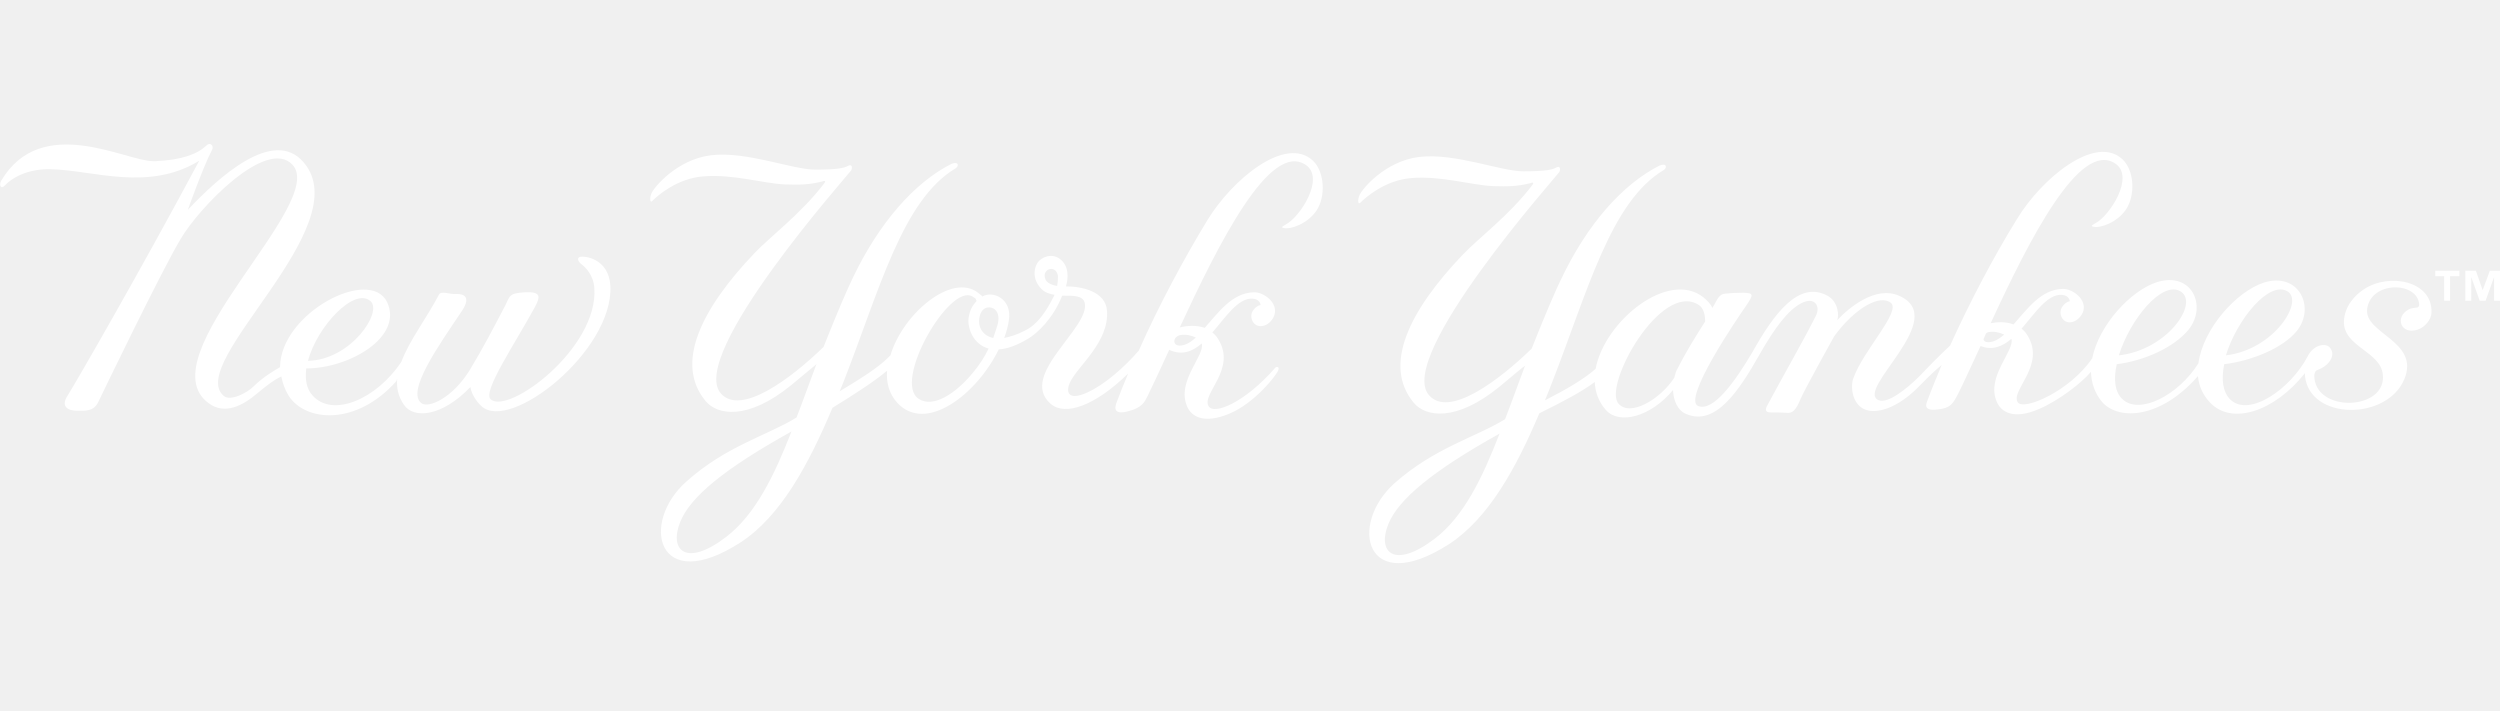
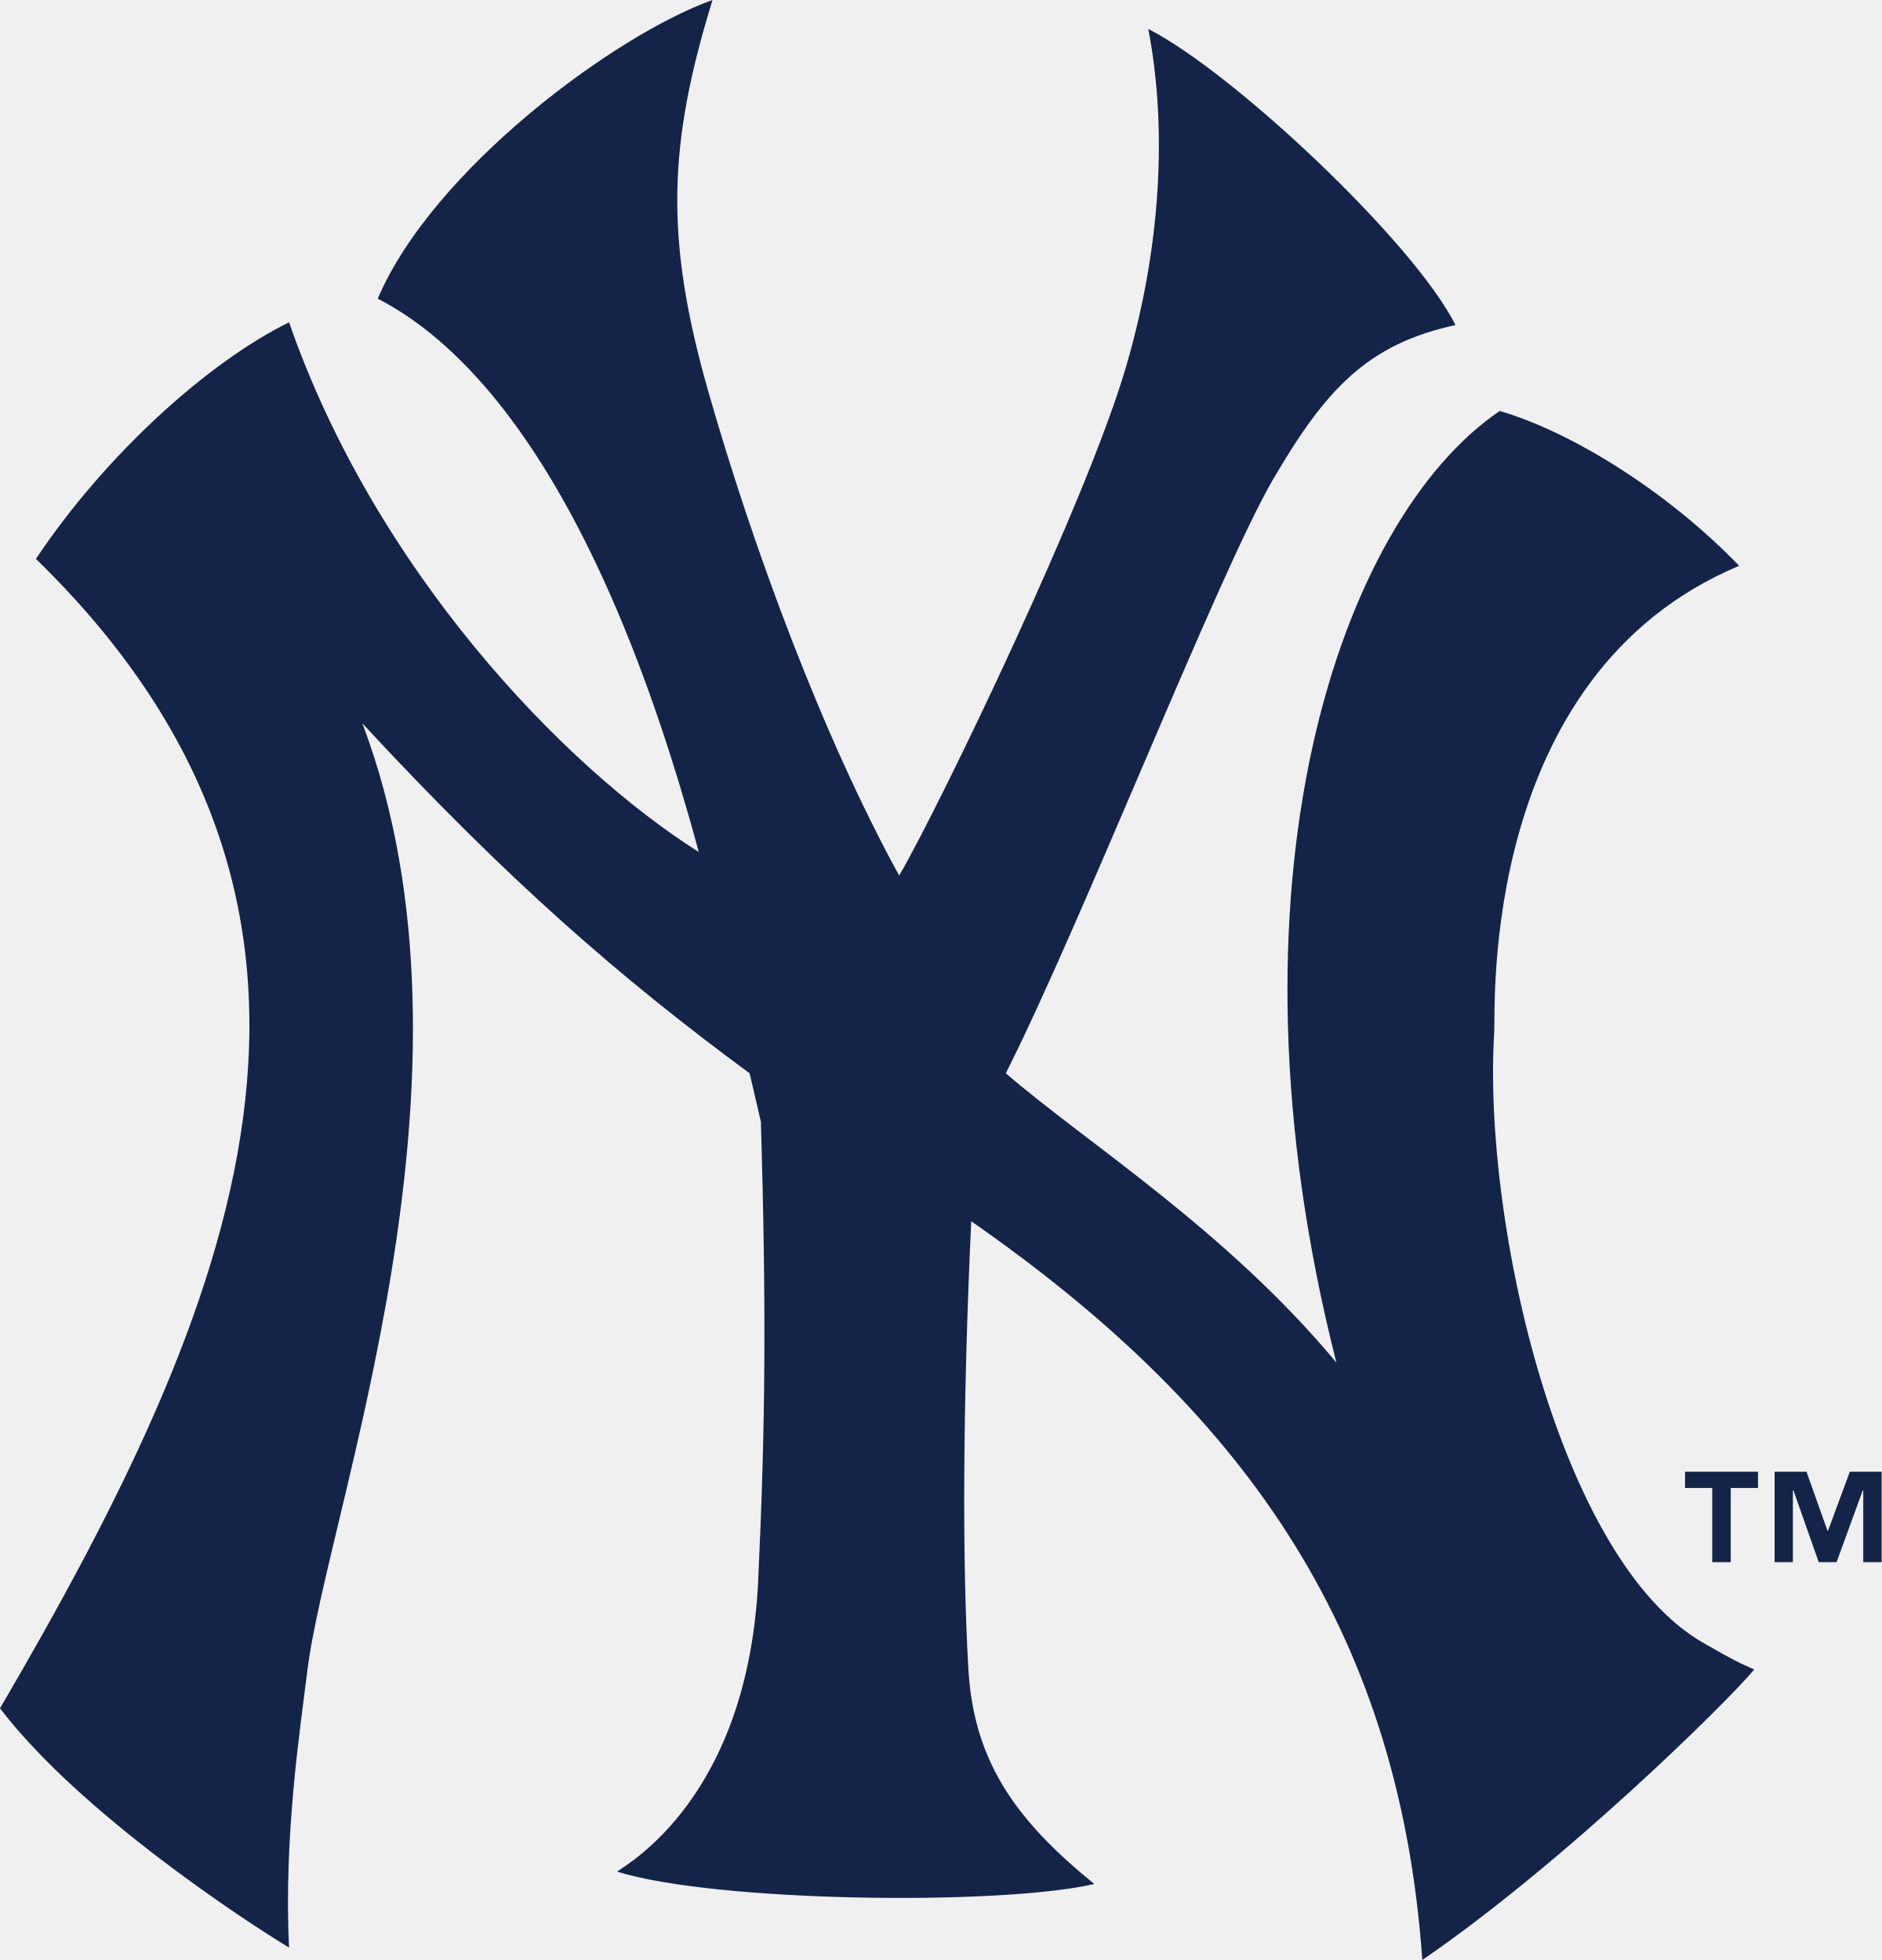
- <svg xmlns="http://www.w3.org/2000/svg" version="1.1" id="NYY" x="0px" y="0px" viewBox="0 0 591 168" enable-background="new 0 0 591 168" xml:space="preserve">
-   <g>
-     <g>
-       <g>
-         <g>
-           <path fill="#FFFFFF" d="M137.2,60.7c-0.9,0.2-0.6,1.1,0.3,1.8c0.9,0.7,2.8,2.5,3,5.6c1,14.2-20.3,30-24.5,26.3      c-2-1.8,5.6-12.9,10.5-21.9c1.2-2.3,1.5-3.6-2.4-3.4c-3.9,0.2-3.5,0.9-4.7,3.2c-3.1,5.9-5,9.6-8.3,15.1      c-4.1,6.7-9.8,9.2-11.5,7.9c-3.6-2.8,4.1-13.6,9.6-21.8c2.4-3.6,0.1-4.1-1.6-4c-1.2,0.1-3.3-0.8-3.8,0.1c-3,5.7-7.1,11-8.9,15.9      c-5.9,8.9-16.3,13.3-21,8c-1.5-1.6-1.8-3.9-1.5-6.4c10.1,0,23-7.4,19.1-15.7C87.4,63,66.3,74,66.2,86.8      c-1.4,0.8-4.1,2.4-6.2,4.5c-1.7,1.7-5.6,3.6-7.1,2.3c-9.2-7.8,31.9-40,18.9-55.2c-7.2-8.5-20.4,3.8-27.4,11.2      c0,0,3.8-10.6,5.7-14.1c0.6-1.1-0.5-2-1.3-1.1c-2.1,2-5.7,3.4-12,3.7h-0.6c-6.5,0-26.4-11.4-35.9,4.6c-0.6,1-0.1,2.2,0.9,1.1      c2.2-2.3,6.1-3.9,10.7-3.8c10.1,0.2,23.1,5.4,35.2-2C32.6,65.1,17.7,90.8,16,93.5c-1.8,2.7,0.2,3.6,2.2,3.6c2,0,3.9,0.2,5-2      c1.1-2.3,15-31.1,19.5-38.6c4.4-7.5,20.3-24,26.4-17.6c8.6,9-34.7,45.4-19.8,56.4c3.9,2.9,8.2,0.5,11.5-2.3      c2.3-1.9,3.8-3.1,5.7-4c0.3,1.5,0.8,3,1.7,4.5c4,6.3,16.1,7.2,25.5-3.4l0.2-0.6c-0.2,2.1,0.2,4.2,1.6,6.2      c2.3,3.4,9,2.8,15.7-4.2c0.3,2.1,2.1,4.1,2.6,4.5c6.7,6.3,31.2-13,30.5-28.4C143.9,61,138.1,60.5,137.2,60.7z M87.6,71.2      c2.9,2.6-4.7,13.9-14.8,14.1C75,77.1,83.8,67.8,87.6,71.2z" />
-           <path fill="#FFFFFF" d="M558.8,68.4c-2.1,1.4-4.5,3.9-4.7,7.5c-0.2,6.1,8.6,7.1,9.2,12.6c1,8.7-16.4,9.2-16.2,0.1      c0.2-0.8,0.3-1,0.9-1.2c2.3-0.8,4.4-3.3,2.8-5.2c-0.9-1.2-3.9-0.8-5.3,2.1c0,0,0,0,0,0c-4,7.6-13.7,14.4-18.2,10.2      c-1.9-1.8-2.2-4.9-1.5-8.4c6.5-0.8,13.9-3.8,17.2-7.9c4.4-5.5,0.5-14-7.8-11.4c-6.5,2.1-14.4,10.9-15.5,19.1      c-4.8,7.6-13.8,12.1-17.8,8.6c-2-1.7-2.3-4.9-1.5-8.4c6.5-0.8,13.6-4,17-8.2c4.4-5.5,0.8-13.8-7.5-11.2      c-6.2,2-13.7,10.1-15.3,18c-5.2,7.7-16.2,12.5-17.6,10.4c-1.8-2.8,6.7-8.7,2.3-15.8c-0.4-0.7-0.9-1.2-1.4-1.6      c3.2-3.7,6.1-8.2,9.5-8c1.8,0.1,1.9,1.5,1.9,1.5c-0.9,0.2-1.4,0.8-1.7,1.2c-1.3,1.6,0.1,4.8,2.9,3.5c1-0.5,2-1.7,2.1-2.9      c0.3-2.6-2.9-4.8-5-4.7c-5.1,0.1-8.4,4.8-11.6,8.4c-1.8-0.7-3.8-0.6-5.4-0.3c9-19.5,21.1-43.5,29.5-37.7      c4.6,3.1-1.4,12.4-4.8,14.1c-1.1,0.6-0.9,0.7-0.4,0.8c1.6,0.4,5.6-1,7.7-4.1c2.2-3.3,2-9.1-0.8-11.8c-6.4-6.1-19.2,4.5-25,14.1      c-5.4,8.7-11.2,19.7-15.8,29.9c-2.4,2.2-5.8,5.7-7.1,7.1c-3.3,3.3-7.7,6.7-9.8,5.8c-5.7-2.5,17.1-19.4,4.8-24.7      c-5.5-2.4-11.8,2.8-14.6,5.8c0.5-1,0.3-4.4-2.3-5.8c-6.7-3.6-12.5,4-17.7,13.3C410,90.5,405,97.3,401.5,96      c-4-1.4,9.3-20.9,11.2-23.6c1.9-2.8,1.9-3.1-0.5-3.2c-1.8,0-3.2,0.1-4.2,0.2c-0.8,0.1-1.4,0.1-2.4,2c-0.2,0.4-0.5,0.9-0.8,1.4      c-0.3-0.9-1.4-1.9-2.1-2.5c-8.3-6.6-23.4,5.6-25.5,16.9c-2.7,2.4-7,4.9-11.9,7.4c0,0-0.1,0-0.1,0.1c0.5-1.3,1.1-2.6,1.6-4      c8.5-21.7,13.9-43,26.5-50.5c0.8-0.5,0.8-1.7-0.9-1.1c-8.8,4.4-17.2,13.9-23.4,27c-1,2-3.8,8.4-6.9,16.3      c-7.7,7.5-19.6,16.5-24.3,11c-7.9-9.1,30.4-52,30.8-52.7s0.2-1.6-0.7-1.1c-0.9,0.5-2.4,0.9-7.8,0.9c-5.3,0-16.2-4.4-24.6-3.4      c-8.1,1-13.5,7.6-14.1,9c-0.5,1.2-0.4,2.4,0.2,1.8c1.2-1.2,5.8-5.3,12-5.8c7.1-0.6,14.3,1.7,19.4,1.9c3.4,0.1,5.6,0.1,8.8-0.7      c0.2-0.1,1.1-0.4,0.4,0.5c-5.4,7.1-12.8,12.6-16.4,16.4c-12.6,13.2-19,26.1-11.6,35c2.7,3.3,9.9,4.7,20.3-3.8      c3.8-3.2,5.5-4.6,6.1-5c0,0,0,0.1-0.1,0.1c-1.6,4.2-3.1,8.5-4.7,12.6c-7,4.3-16.6,6.7-26.1,15.1c-11,9.8-7,27.2,12.9,14.4      c9.3-6.1,15.8-17.9,21.3-30.9c4.9-2.4,10.1-5.1,13.1-7.4c0.1,2.4,0.9,4.7,2.7,6.7c3.1,3.4,10.5,1.6,15.8-4.8      c0.1,2.5,1.1,4.9,3.2,5.7c6.9,2.9,12.5-5.7,17.2-14c3.7-6.5,6.8-10.6,9.9-12.2c3.2-1.7,4.6,0.7,3.5,2.9c-3,6-7.7,14.1-11.6,21.4      c-0.7,1.4,0.3,1.5,1,1.5c0.7,0,2.6,0,3.8,0.1c1.2,0.1,2.1-0.6,3.2-3.4c1-2.3,7.9-14.7,7.9-14.7c4.9-6.7,10.8-10,13.4-7.9      c2.5,2-6.6,11.3-8.9,17.9c-0.9,2.6,0.1,9.3,7.2,7.3c1.9-0.5,5-2,8.4-5.5c2.6-2.7,4.4-4.3,5.3-5c-1.2,2.9-2.4,5.8-3.4,8.5      c0,0.2-1.4,2.5,2.4,2c3-0.3,3.6-1.2,4.9-3.7c1.5-3,3.3-7,5.3-11.3c2.8,1.1,5.2,0.1,7.3-1.7c0.8,2.8-6,8.9-3.5,14.8      c1,2.5,4,4.4,10,1.8c4.9-2.1,10.2-6.3,12.3-8.8c0.1,2.6,0.9,5.1,2.7,7.2c4,4.4,13.9,3.8,22.6-6.2c0.2,2.3,1.1,4.4,2.8,6.2      c5.1,5.5,15.2,2.3,22.5-6.9c0,0.3,0,0.5,0,0.7c1.1,10.5,19.4,10.6,23.5,0.7c3.7-9-9.6-10.7-8.8-16.6c0.9-6.7,12.1-6.5,12.3-0.9      c0,0.2-0.2,0.6-0.5,0.6c-0.6,0.1-1.3,0.1-1.9,0.4c-3.5,1.8-2,6.2,2.1,4.8c1.6-0.5,3.2-2.4,3.2-4      C575.1,66.4,564.8,64.4,558.8,68.4z M339.1,127.4c-9.5,7.2-13.6,3.2-10.9-3.5c2.4-5.9,10.5-12.6,26.3-21.4      C350.5,112.8,346.1,122.1,339.1,127.4z M396.6,87.1c-0.4,0.6-0.6,1.4-0.8,2.2c-3.4,5.2-10.5,9.3-13.2,6.1      c-3.7-4.3,10.1-29.1,19-23.3c1.1,0.7,1.5,2.3,1.5,3.9C401,79.3,398.6,83.1,396.6,87.1z M470,80.9c-0.7,0-1-0.3-1.1-0.7      c0.2-0.5,0.4-0.9,0.6-1.4c0.2-0.1,0.4-0.3,0.7-0.3c1.3-0.2,2.5,0.1,3.6,0.6C472.6,80.1,471.4,80.9,470,80.9z M515.5,68.9      c4.5,2.8-3.3,13.9-14.6,15.1C503.5,75.6,511.1,66.2,515.5,68.9z M540.8,68.9c3.9,2.4-3.3,13.8-14.6,15.1      C528.8,75.6,536.4,66.2,540.8,68.9z" />
-         </g>
-       </g>
-       <g>
-         <path fill="#FFFFFF" d="M581.3,65.3h-2.1v5.8h-1.4v-5.8h-2.1V64h5.7V65.3z M591,71.1h-1.4v-5.6h0l-2,5.6h-1.4l-2-5.6h0v5.6h-1.4     V64h2.5l1.6,4.6h0l1.7-4.6h2.5V71.1z" />
-       </g>
-     </g>
-     <path fill="#FFFFFF" d="M310.4,38c-6.5-6.1-19.2,4.5-25,14.1c-5.5,9-11.5,20.2-16.2,30.8c-3.4,3.9-8,8-12.2,9.9c-4.4,2-5.2,0-4-2.5   c1.8-3.8,9.2-9.4,8.7-16.8c-0.3-4.6-5.9-5.8-9.7-5.8c0.7-2.5,0.4-4.6-0.8-5.9c-1.8-2-4.2-1.4-5.5-0.2c-1.2,1.2-2,4.3,0.6,6.8   c0.8,0.8,1.9,1.1,3,1.3c-2,4-4,7-7.1,8.5c-1.9,1-3.5,1.4-4.8,1.7c0.5-1.4,0.9-2.8,1.1-4.2c0.8-5-3.7-7.1-6.3-5.6   c0-0.1-0.2-0.3-1-0.9c-6.2-4.8-17.8,5-20.7,14.8c-0.2,0.2-0.3,0.3-0.5,0.5c-2.5,2.5-6.7,5.1-11.5,8c0.3-0.7,0.6-1.5,0.9-2.2   c8.5-21.7,13.9-43,26.5-50.5c0.8-0.5,0.8-1.7-0.9-1.1c-8.8,4.4-17.2,14-23.4,27c-1,2-3.8,8.4-6.9,16.3c-7.7,7.5-19.6,16.4-24.3,11   c-7.9-9.1,30.4-52,30.8-52.7c0.4-0.7,0.2-1.6-0.7-1.1c-0.9,0.5-2.4,0.9-7.8,0.9c-5.4,0-16.2-4.4-24.6-3.4c-8.1,1-13.5,7.6-14.1,9   c-0.5,1.2-0.3,2.4,0.2,1.8c1.2-1.2,5.8-5.3,12-5.8c7.1-0.6,14.3,1.7,19.4,1.9c3.4,0.1,5.6,0.1,8.8-0.7c0.2-0.1,1.1-0.4,0.4,0.5   c-5.4,7.1-12.8,12.6-16.4,16.4c-12.6,13.2-19,26.1-11.6,35c2.7,3.3,9.9,4.7,20.3-3.8c3.8-3.2,5.6-4.6,6-5c0,0.1,0,0.1-0.1,0.1   c-1.6,4.2-3.1,8.5-4.7,12.6c-7,4.3-16.6,6.7-26,15.1c-11.1,9.8-7,27.2,12.8,14.4c9.5-6.2,16.1-18.5,21.7-31.8   c4.9-3,10-6.3,12.7-8.6c0.1,0,0.1-0.1,0.2-0.1c-0.2,2.8,0.5,5.4,2.4,7.5c6.8,7.4,18.9-2.1,24-12.6c1.9-0.1,4.2-0.9,6.9-2.5   c2.2-1.3,5.9-4.7,8.1-10.2c2.5,0,4.8-0.1,5.3,1.6c1.6,5.8-15.7,17.1-8.1,23.9c3.5,3.1,10.6,0.5,18.4-7.1c-1,2.4-2,4.8-2.8,7   c0,0.2-1.3,2.9,2.5,2c3.8-0.9,4.2-2.4,4.9-3.7c1.4-2.9,3.2-6.7,5.1-10.9c3,1.4,5.5,0.4,7.7-1.5c0.8,2.8-6,8.9-3.5,14.8   c1,2.5,4,4.3,10,1.8c5.8-2.4,11-8.8,11.6-10.3c0.3-0.8-0.4-0.9-0.7-0.6c-7.2,8.3-14.6,11.3-15.8,9.1c-1.7-2.9,6.7-8.7,2.3-15.8   c-0.4-0.7-0.9-1.2-1.4-1.6c3.2-3.7,6.1-8.2,9.5-8c1.8,0.1,1.9,1.5,1.9,1.5c-0.9,0.2-1.4,0.8-1.7,1.2c-1.3,1.6,0.1,4.8,3,3.5   c1-0.5,2-1.7,2.1-3c0.3-2.6-2.9-4.8-5-4.7c-5.1,0.1-8.4,4.8-11.6,8.4c-2-0.7-4.3-0.5-5.9-0.1c9.1-19.6,21.3-44.2,29.8-38.4   c4.6,3.1-1.4,12.4-4.8,14.1c-1.1,0.6-0.9,0.7-0.4,0.8c1.6,0.4,5.6-1,7.7-4.1C313.4,46.6,313.2,40.7,310.4,38z M171.7,126.9   c-9.5,7.3-13.6,3.2-10.9-3.5c2.4-6,10.5-12.6,26.3-21.4C183.1,112.3,178.6,121.6,171.7,126.9z M230,88.1c-4.1,5-9.4,8.4-12.8,6.2   c-6.3-4,7.3-27.5,12.7-24.2c0.9,0.6,0.7,0.3,0.9,1L231,71c-1.1,1.2-1.7,2.2-2,4c-0.4,2.4,1,6.4,4.7,7.4   C232.8,84.3,231.6,86.2,230,88.1z M235.9,76.5c-0.3,1.1-0.7,2.2-1.1,3.4c-2.8-0.6-3.6-3-3.3-4.6c0.4-2.8,2.3-2.9,3.3-2.4   C235.8,73.4,236.3,74.7,235.9,76.5z M249.9,67.6c-1.8-0.3-2.6-1-2.8-1.7c-0.9-2.3,2.5-3.5,3-0.7C250.1,65.8,250.1,66.6,249.9,67.6z    M279.1,79.2c1.3-0.2,2.6,0.1,3.6,0.6c-1.2,1.1-2.5,1.9-3.8,1.9C277,81.7,277.3,79.5,279.1,79.2z" />
+ <svg xmlns="http://www.w3.org/2000/svg" viewBox="0 0 188.121 196">
+   <g fill="#132448">
+     <path d="M175.387 166.952C172.625 170.27 156.3 186.337 142.2 196c-2.345-33.7-18.552-55.387-45.1-73.878v.012c-.83 17.99-.92 33.772-.28 44.818.554 9.555 5.128 15.365 12.585 21.45-9.68 2.206-38.043 1.79-47.712-1.24 1.11-.824 13.07-7.456 14.107-29.05.728-15.52.823-26.984.275-45.928l-1.128-4.855c-12.925-9.52-24.2-19.315-38.716-34.99 13.284 35.143-3.596 78.84-5.523 94.887-.656 5.392-2.36 16.33-1.807 27.533-4.14-2.493-20.89-13.42-28.9-23.93 23.376-39.976 40.245-79.247 3.59-114.94 6.926-10.38 17.156-19.648 25.31-23.656 8.595 24.754 27.395 44.4 40.96 52.966-10.386-38.46-23.68-51.034-32.097-55.33C43.28 16.917 61.55 3.448 71.237 0c-4.432 14.375-4.808 23.788-.424 39.14C75.24 54.637 82.163 73.45 89.9 87.562c4.158-7.194 18.824-37.626 22.685-50.903 3.888-13.278 3.888-25.17 2.218-33.762 8.44 4.283 26.56 21.307 30.713 29.61-8.853 1.92-13.004 6.466-18.26 15.472-5.403 9.28-19.092 44.282-26.696 59.35 8.028 6.93 21.992 15.638 33.05 28.927-12.167-47.872.28-84.257 16.332-95.16 7.467 2.195 17.004 8.28 23.935 15.485-26.018 10.927-24.34 44.127-24.485 46.596-1.186 19.04 6.496 52.87 20.907 61.114 3.13 1.8 3.447 1.92 5.087 2.66C172.625 170.27 156.3 186.337 142.2 196" />
+     <path d="M175.762 148.796h-2.725v7.42h-1.85v-7.42h-2.718v-1.622h7.293v1.622zm12.36 7.42h-1.837v-7.182h-.048l-2.62 7.182h-1.783l-2.53-7.182h-.053v7.182h-1.83v-9.042h3.19l2.1 5.905h.05l2.182-5.906h3.18v9.042z" />
  </g>
</svg>
